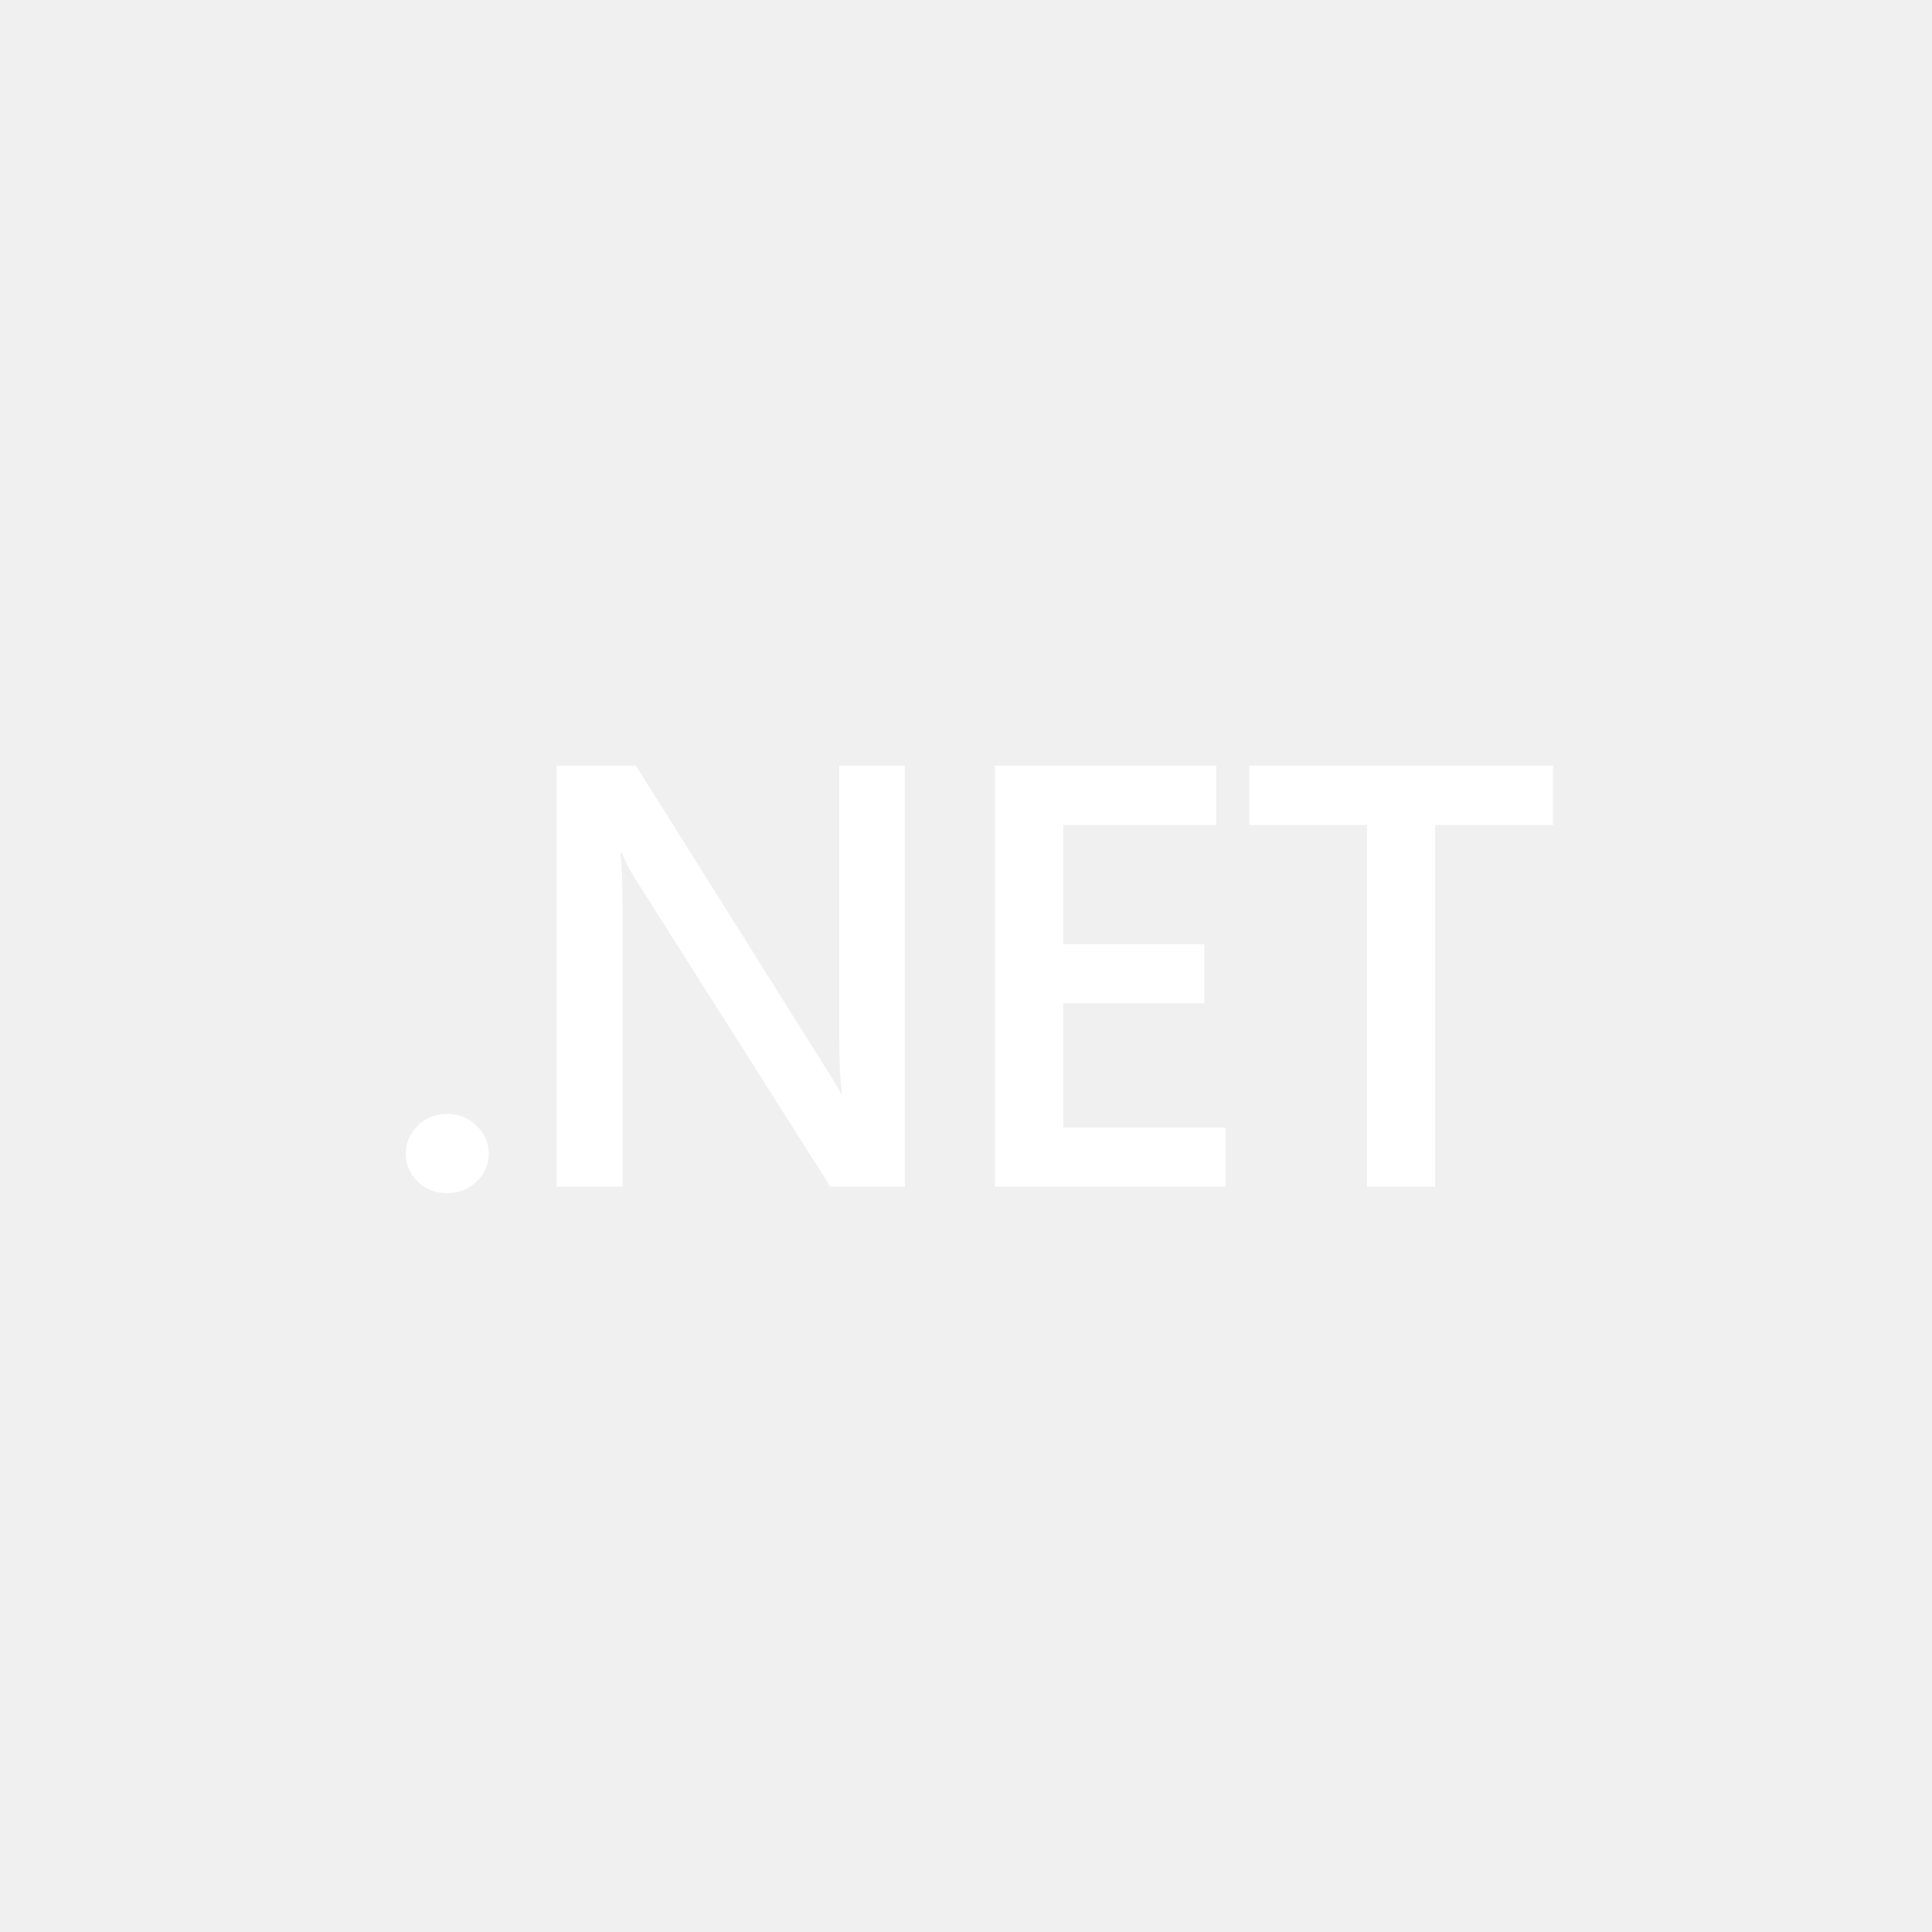
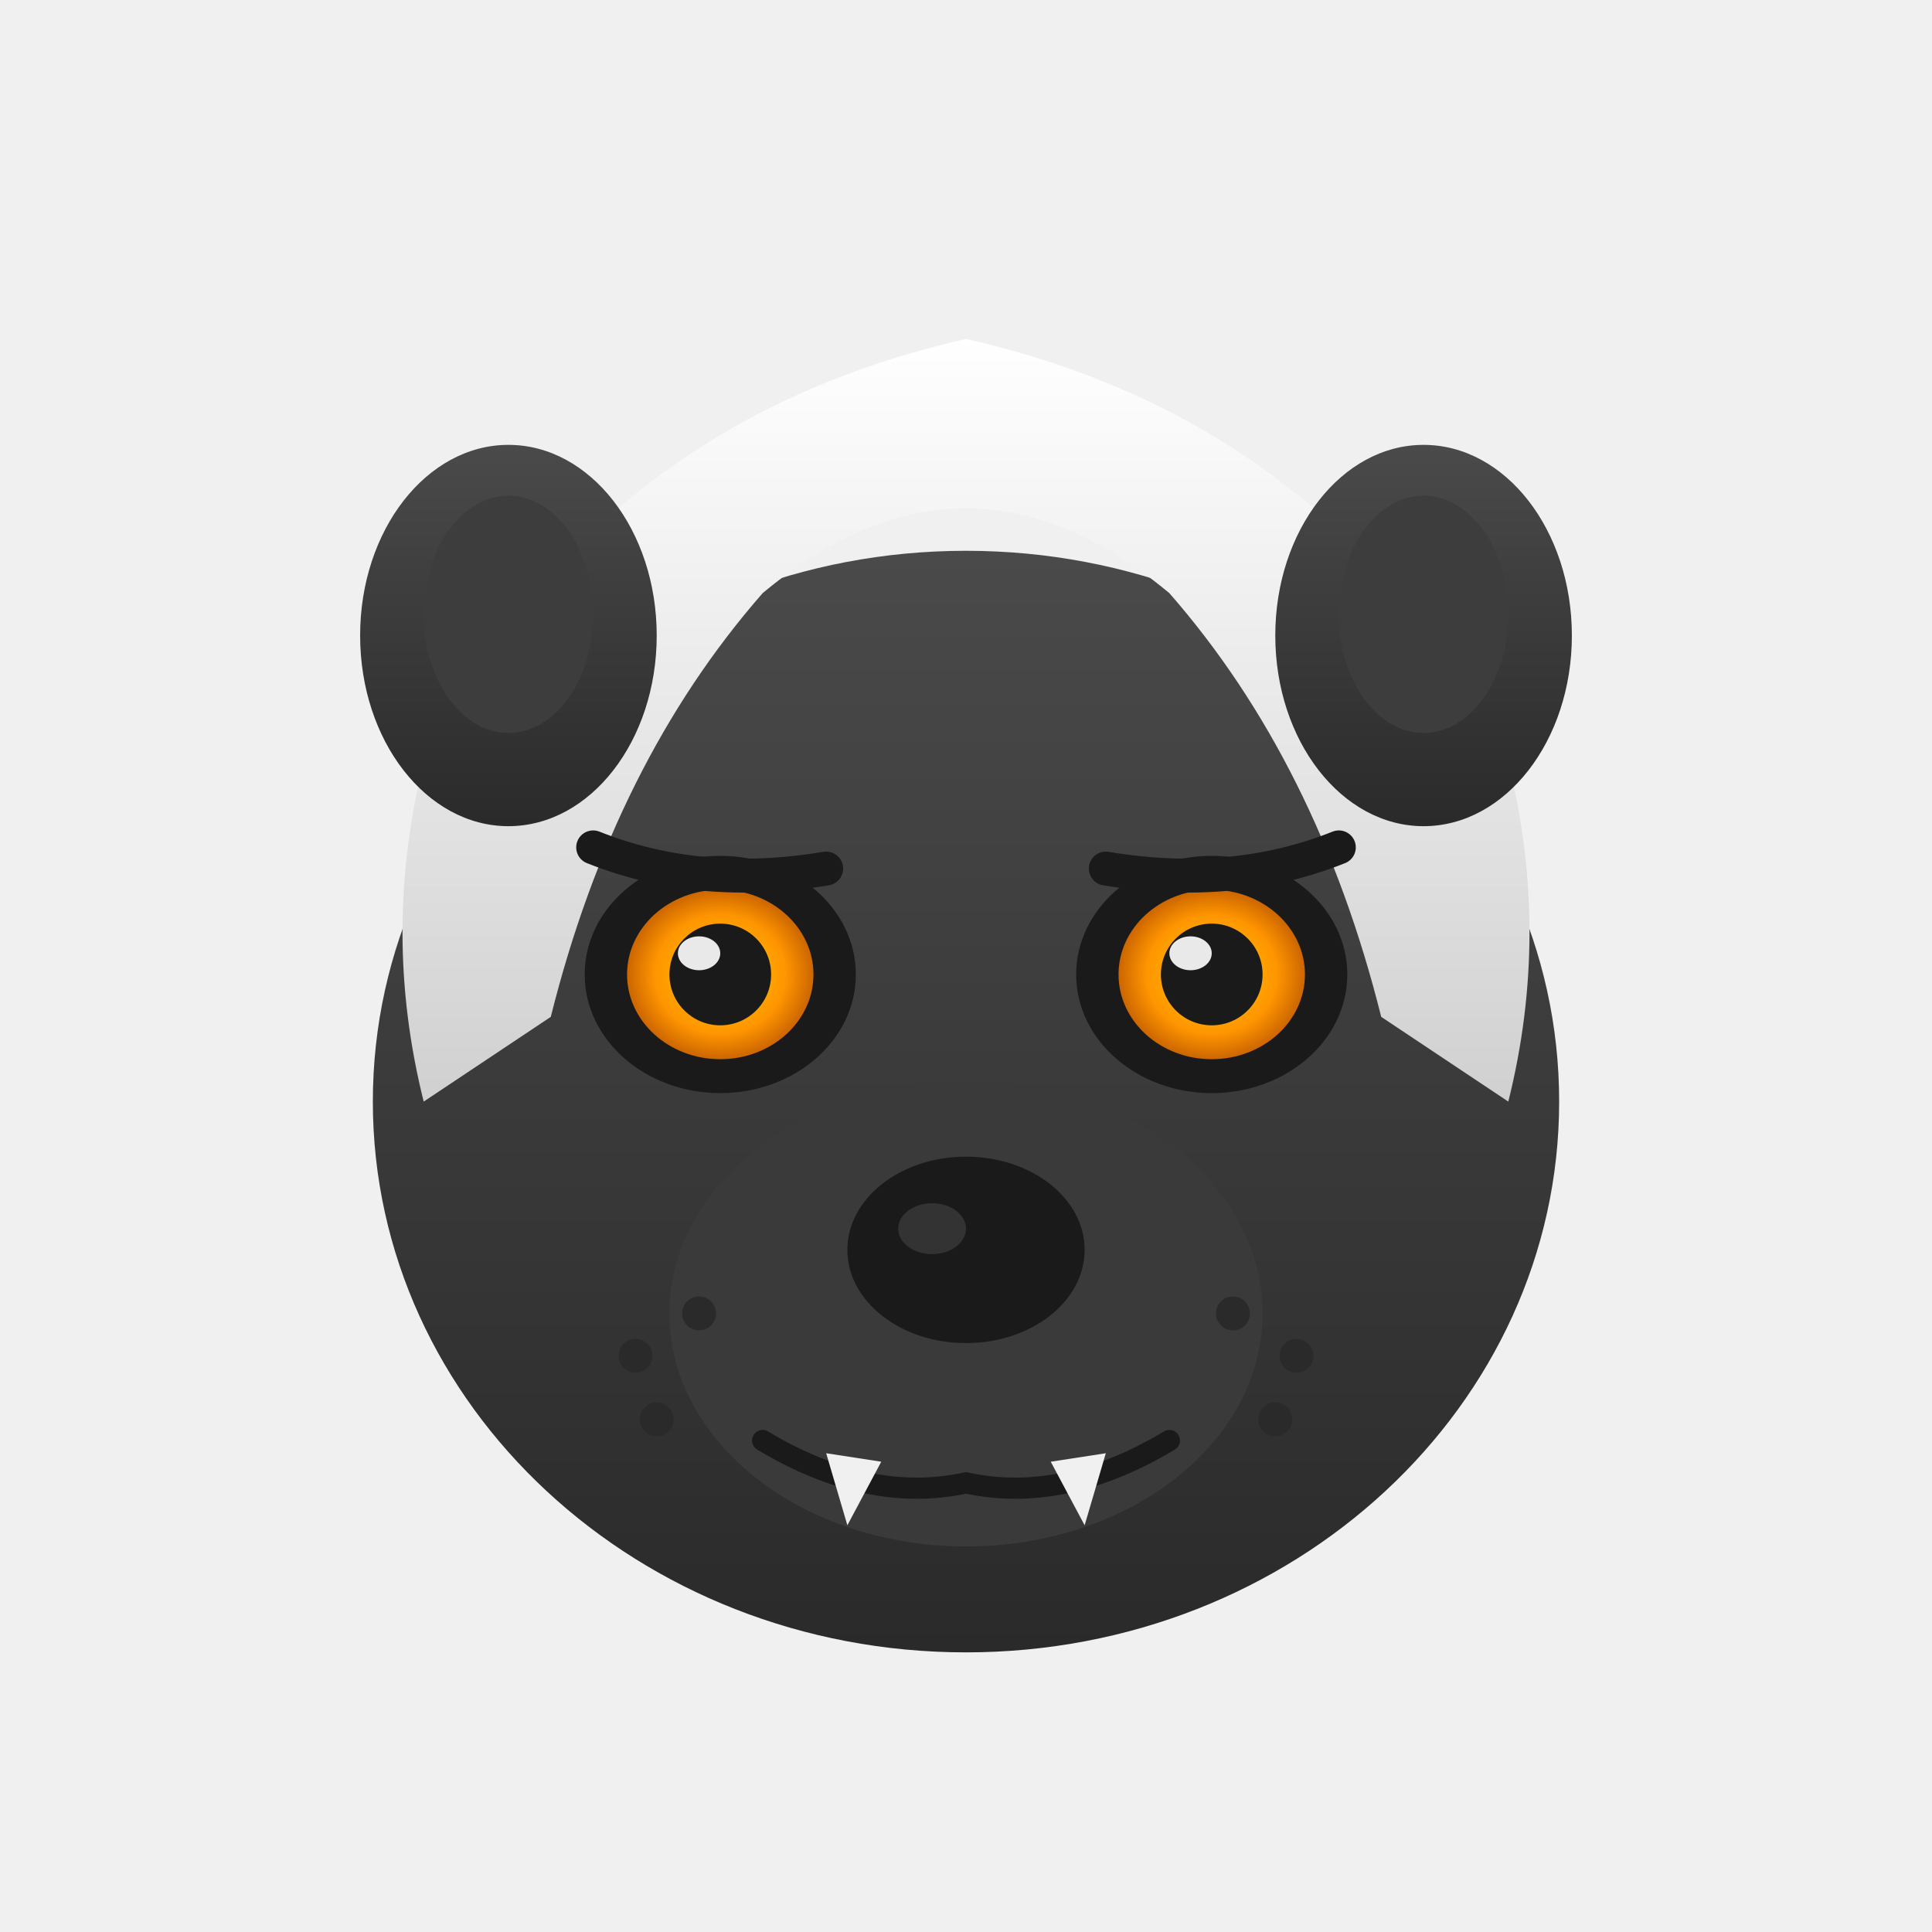
- <svg xmlns="http://www.w3.org/2000/svg" width="456" height="456" viewBox="0 0 456 456" version="1.1" xml:space="preserve" style="fill-rule:evenodd;clip-rule:evenodd;stroke-linejoin:round;stroke-miterlimit:2;">
-   <path d="m 105.5,281.609 c -2.703,0 -5.001,-0.9 -6.893,-2.702 -1.892,-1.848 -2.838,-4.042 -2.838,-6.582 0,-2.587 0.946,-4.804 2.838,-6.652 1.892,-1.848 4.19,-2.772 6.893,-2.772 2.748,0 5.068,0.924 6.96,2.772 1.937,1.848 2.906,4.064 2.906,6.652 0,2.54 -0.968,4.734 -2.906,6.582 -1.892,1.802 -4.212,2.702 -6.96,2.702 z" style="fill:#ffffff;fill-rule:nonzero;stroke-width:0.838" />
-   <path d="M 213.561,280.084 H 195.99 L 149.7,207.054 c -1.171,-1.848 -2.14,-3.765 -2.906,-5.751 h -0.406 c 0.361,2.125 0.541,6.675 0.541,13.65 v 65.132 h -15.543 v -99.36 h 18.719 l 44.737,71.298 c 1.892,2.957 3.109,4.989 3.649,6.098 h 0.27 c -0.45,-2.632 -0.676,-7.09 -0.676,-13.373 v -64.023 h 15.476 z" style="fill:#ffffff;fill-rule:nonzero;stroke-width:0.838" />
-   <path d="m 289.251,280.084 h -54.401 v -99.36 h 52.238 v 13.997 h -36.154 v 28.131 h 33.316 v 13.927 h -33.316 v 29.378 h 38.316 z" style="fill:#ffffff;fill-rule:nonzero;stroke-width:0.838" />
-   <path d="M 366.565,194.721 H 338.722 v 85.363 h -16.084 v -85.363 h -27.775 v -13.997 h 71.701 z" style="fill:#ffffff;fill-rule:nonzero;stroke-width:0.838" />
+ <svg xmlns="http://www.w3.org/2000/svg" width="456" height="456" viewBox="0 0 456 456" version="1.1">
+   <defs>
+     <linearGradient id="stripeGradient" x1="0%" y1="0%" x2="0%" y2="100%">
+       <stop offset="0%" style="stop-color:#ffffff" />
+       <stop offset="50%" style="stop-color:#e8e8e8" />
+       <stop offset="100%" style="stop-color:#d0d0d0" />
+     </linearGradient>
+     <linearGradient id="bodyGradient" x1="0%" y1="0%" x2="0%" y2="100%">
+       <stop offset="0%" style="stop-color:#4a4a4a" />
+       <stop offset="100%" style="stop-color:#2a2a2a" />
+     </linearGradient>
+     <radialGradient id="eyeGlow" cx="50%" cy="50%" r="50%">
+       <stop offset="0%" style="stop-color:#ffcc00" />
+       <stop offset="70%" style="stop-color:#ff9500" />
+       <stop offset="100%" style="stop-color:#cc6600" />
+     </radialGradient>
+   </defs>
+   <ellipse cx="228" cy="260" rx="140" ry="130" fill="url(#bodyGradient)" />
+   <path d="M 228 80               Q 140 100, 100 180               Q 90 220, 100 260              L 130 240              Q 145 180, 180 140              Q 228 100, 276 140              Q 311 180, 326 240              L 356 260              Q 366 220, 356 180              Q 316 100, 228 80 Z" fill="url(#stripeGradient)" />
+   <ellipse cx="120" cy="150" rx="35" ry="45" fill="url(#bodyGradient)" />
+   <ellipse cx="120" cy="145" rx="20" ry="28" fill="#3d3d3d" />
+   <ellipse cx="336" cy="150" rx="35" ry="45" fill="url(#bodyGradient)" />
+   <ellipse cx="336" cy="145" rx="20" ry="28" fill="#3d3d3d" />
+   <ellipse cx="228" cy="310" rx="70" ry="55" fill="#3a3a3a" />
+   <ellipse cx="228" cy="295" rx="28" ry="22" fill="#1a1a1a" />
+   <ellipse cx="220" cy="290" rx="8" ry="6" fill="#444" opacity="0.6" />
+   <ellipse cx="170" cy="230" rx="32" ry="28" fill="#1a1a1a" />
+   <ellipse cx="170" cy="230" rx="22" ry="20" fill="url(#eyeGlow)" />
+   <ellipse cx="170" cy="230" rx="12" ry="12" fill="#1a1a1a" />
+   <ellipse cx="165" cy="225" rx="5" ry="4" fill="#fff" opacity="0.9" />
+   <ellipse cx="286" cy="230" rx="32" ry="28" fill="#1a1a1a" />
+   <ellipse cx="286" cy="230" rx="22" ry="20" fill="url(#eyeGlow)" />
+   <ellipse cx="286" cy="230" rx="12" ry="12" fill="#1a1a1a" />
+   <ellipse cx="281" cy="225" rx="5" ry="4" fill="#fff" opacity="0.9" />
+   <path d="M 140 200 Q 165 210, 195 205" stroke="#1a1a1a" stroke-width="8" fill="none" stroke-linecap="round" />
+   <path d="M 316 200 Q 291 210, 261 205" stroke="#1a1a1a" stroke-width="8" fill="none" stroke-linecap="round" />
+   <path d="M 180 340 Q 205 355, 228 350 Q 251 355, 276 340" stroke="#1a1a1a" stroke-width="5" fill="none" stroke-linecap="round" />
+   <path d="M 195 343 L 200 360 L 208 345" fill="#f0f0f0" />
+   <path d="M 261 343 L 256 360 L 248 345" fill="#f0f0f0" />
+   <circle cx="165" cy="310" r="4" fill="#2a2a2a" />
+   <circle cx="150" cy="320" r="4" fill="#2a2a2a" />
+   <circle cx="155" cy="335" r="4" fill="#2a2a2a" />
+   <circle cx="291" cy="310" r="4" fill="#2a2a2a" />
+   <circle cx="306" cy="320" r="4" fill="#2a2a2a" />
+   <circle cx="301" cy="335" r="4" fill="#2a2a2a" />
</svg>
